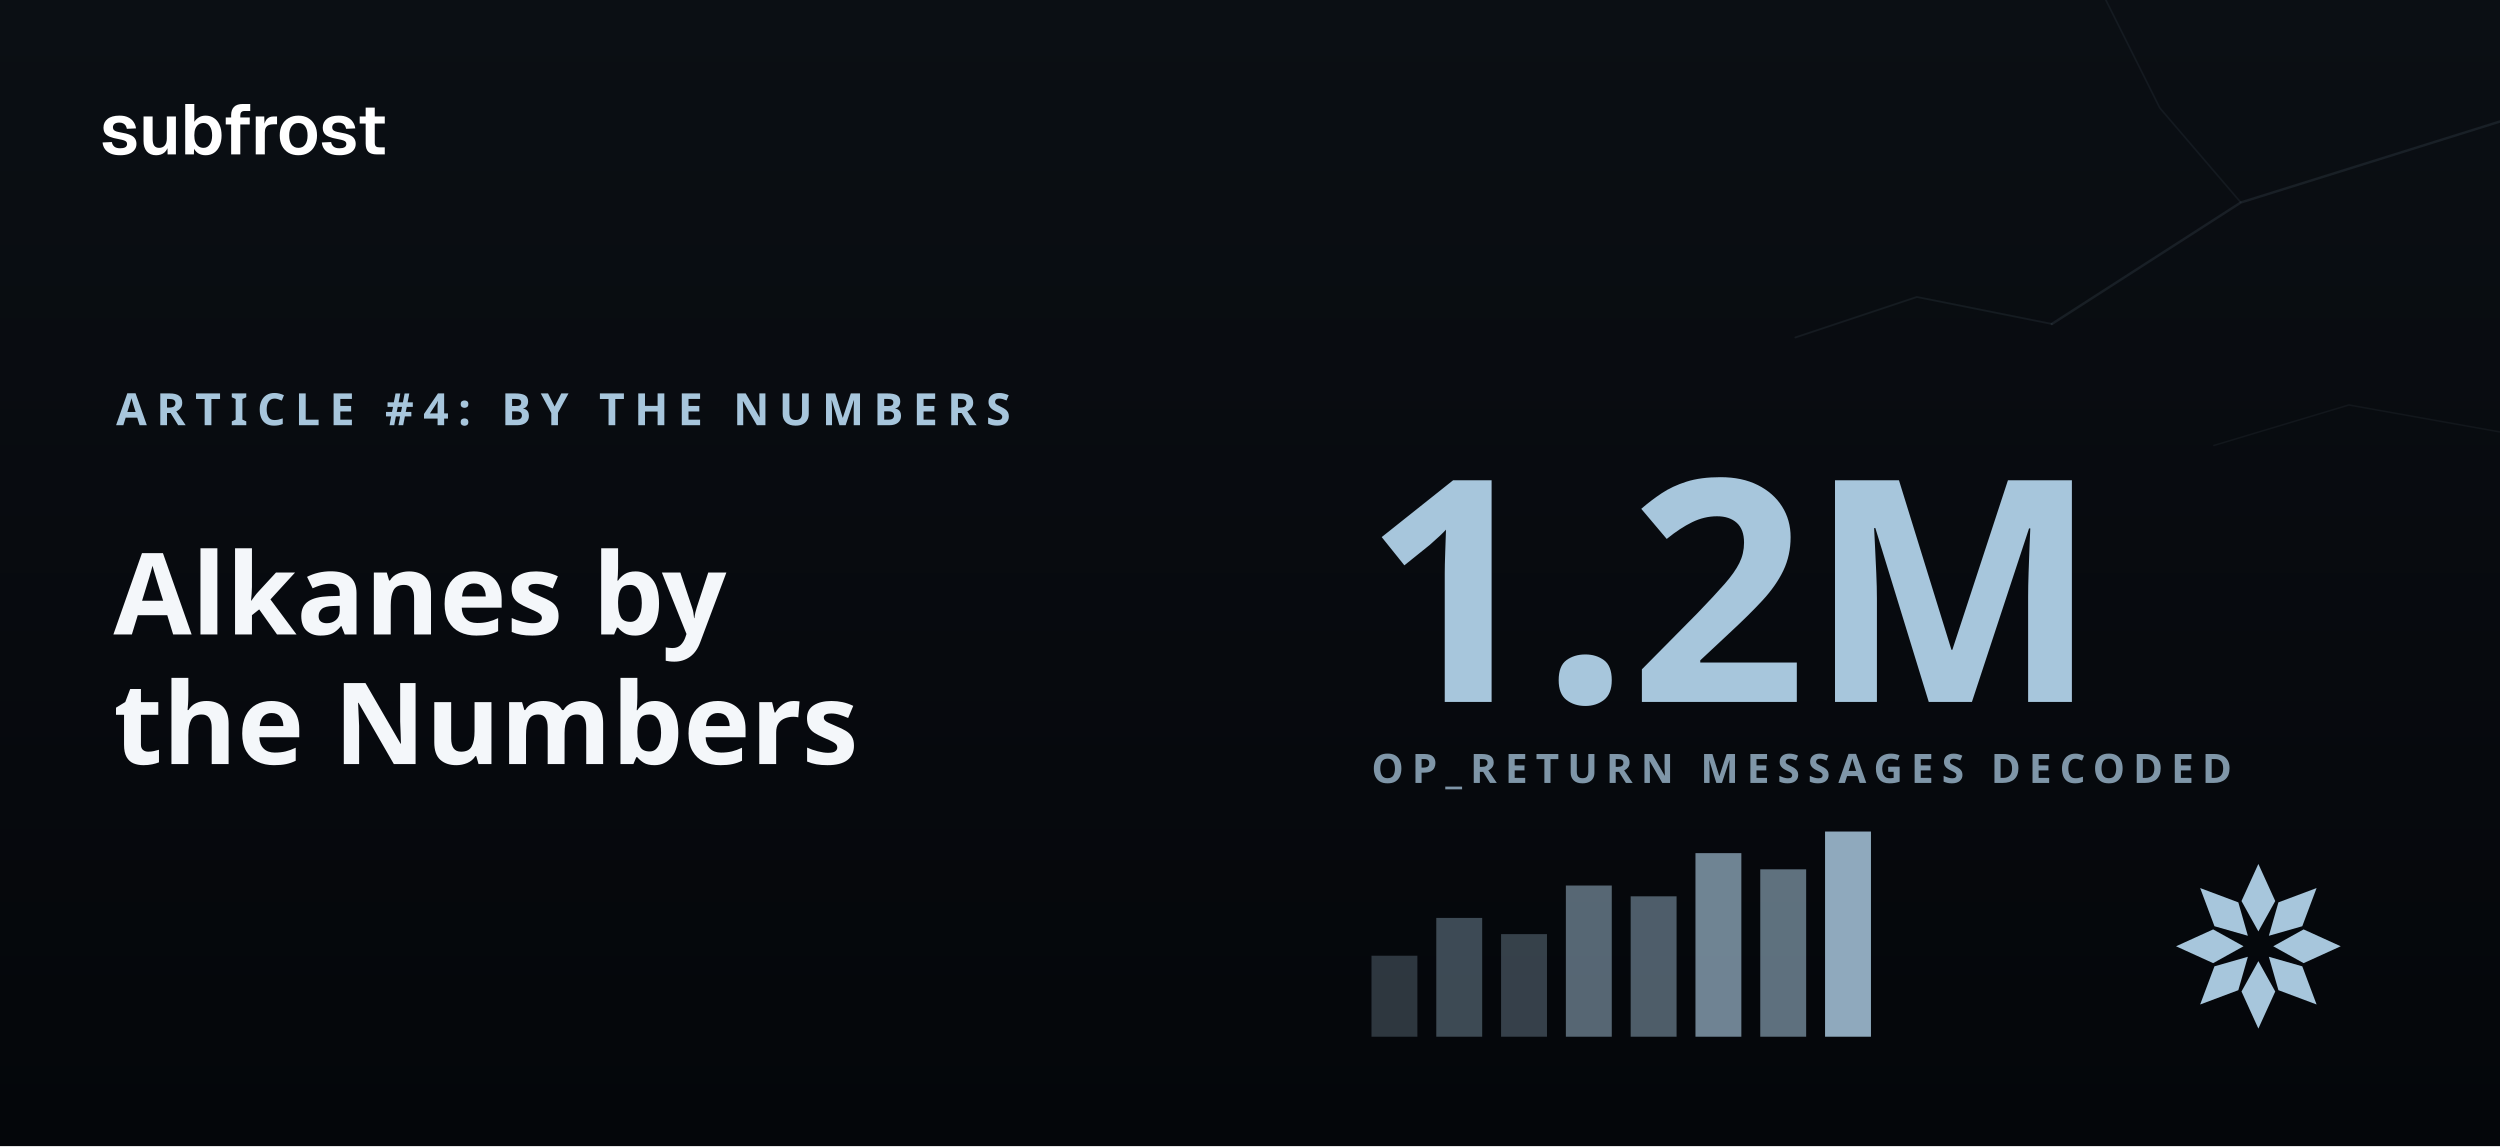
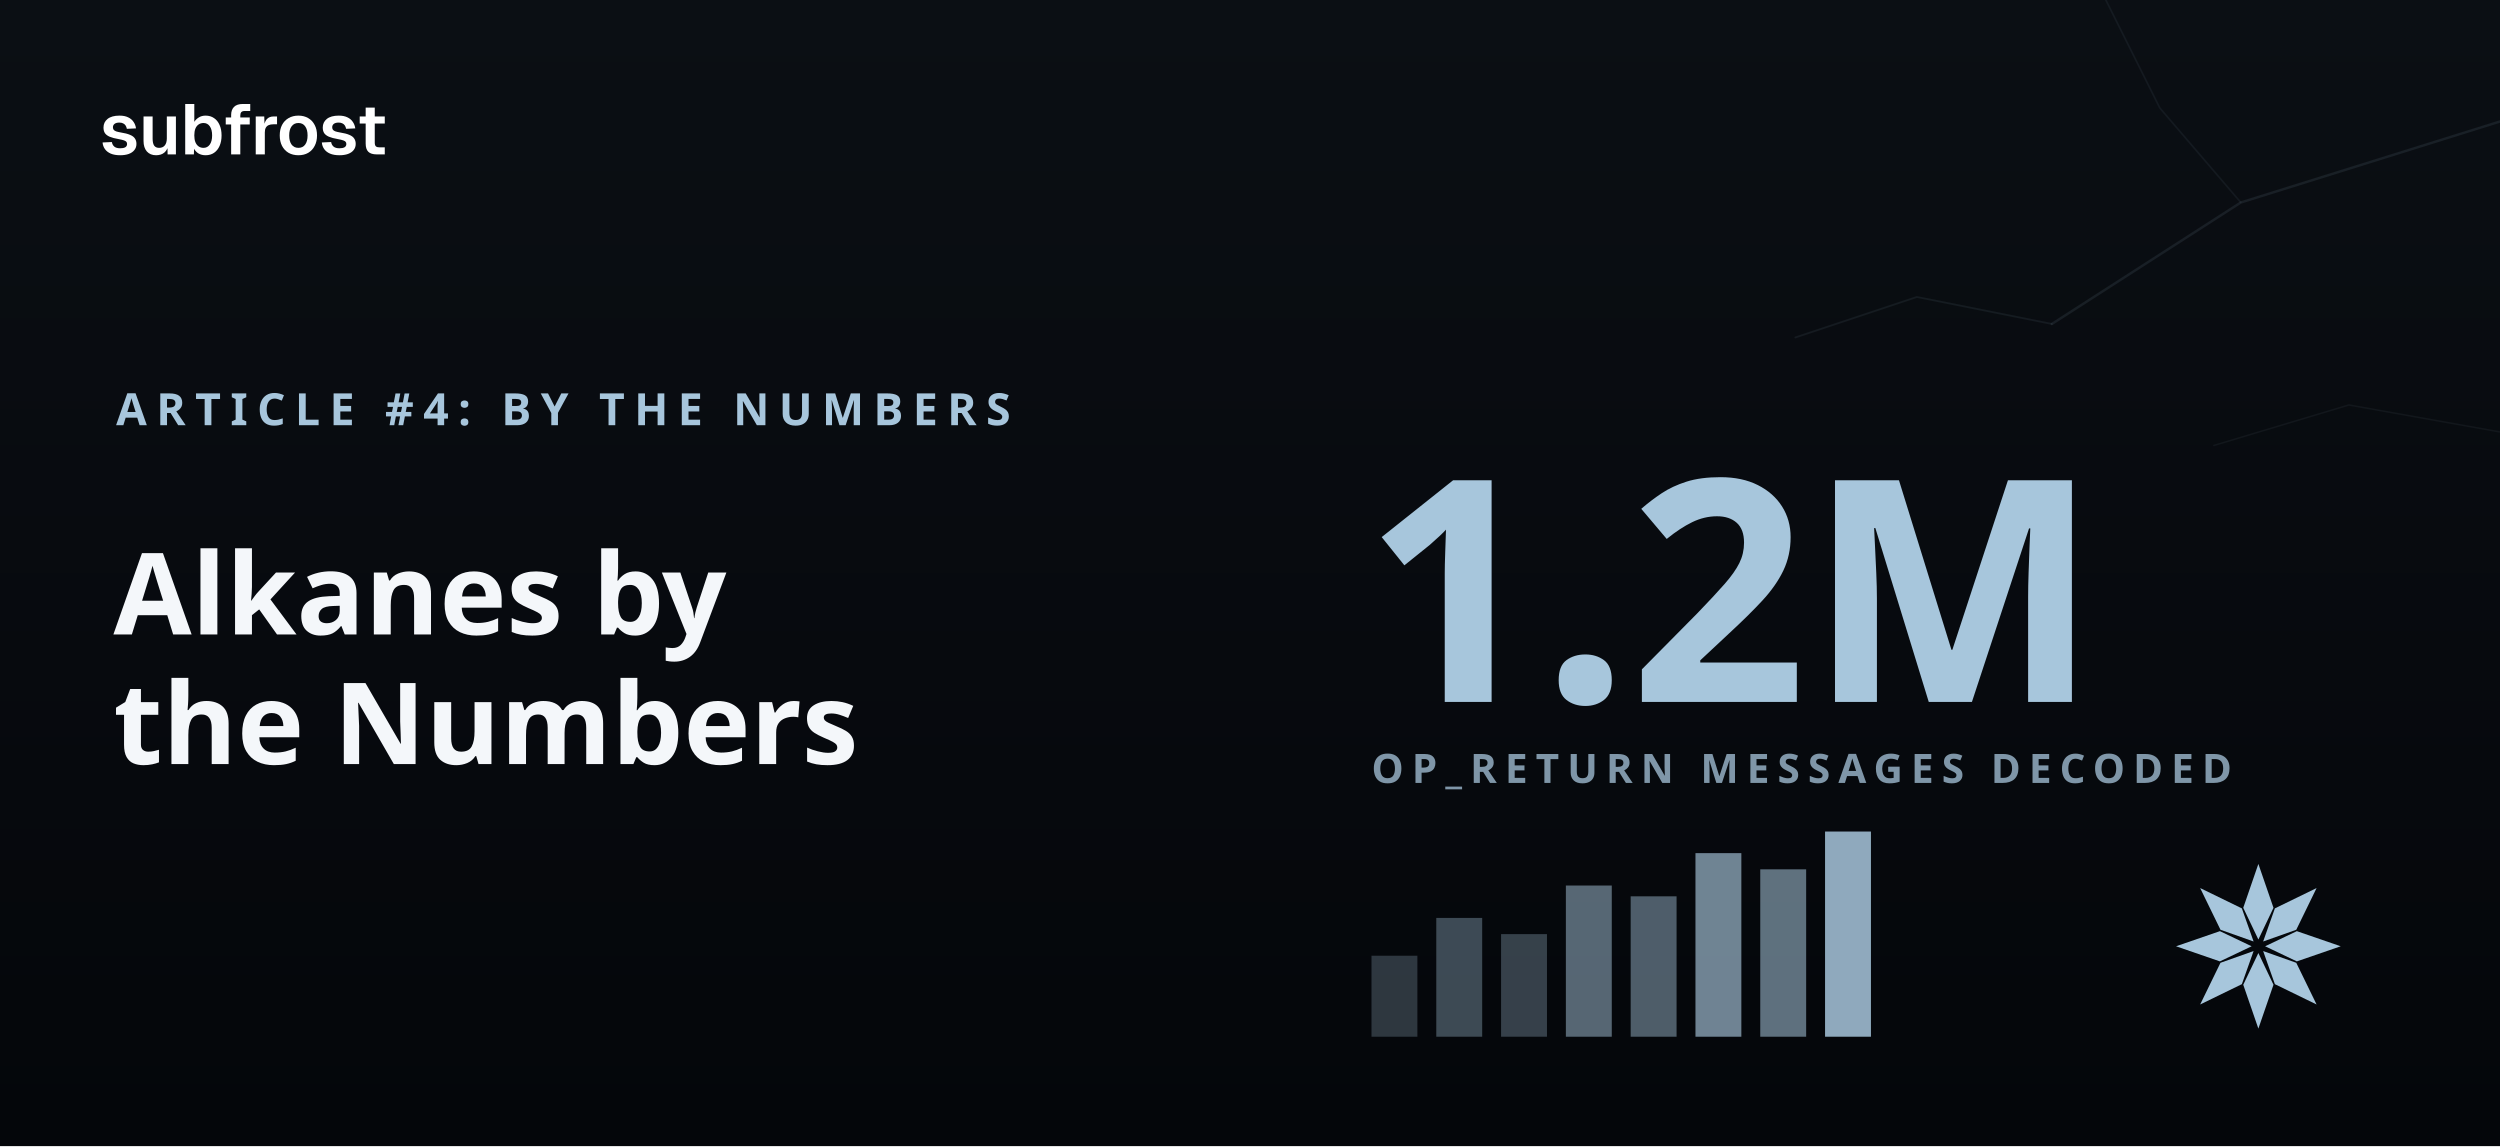
<svg xmlns="http://www.w3.org/2000/svg" width="1852" height="849" viewBox="0 0 1852 849">
  <defs>
    <linearGradient id="bg" x1="0" y1="0" x2="0" y2="1">
      <stop offset="0" stop-color="#0B0F14" />
      <stop offset="1" stop-color="#04060A" />
    </linearGradient>
  </defs>
  <rect x="0" y="0" width="1852" height="849" fill="url(#bg)" />
  <g stroke="#A7C6DC" fill="none" stroke-linecap="round">
    <path d="M1852 90 L1660 150 L1520 240" stroke-width="1.8" opacity="0.10" />
    <path d="M1660 150 L1600 80 L1560 0" stroke-width="1.2" opacity="0.07" />
    <path d="M1520 240 L1420 220 L1330 250" stroke-width="1.3" opacity="0.08" />
    <path d="M1852 320 L1740 300 L1640 330" stroke-width="1.1" opacity="0.06" />
  </g>
  <g transform="translate(6.8,68.3) scale(0.188)">
    <path d="M437.391 248.417C422.655 248.417 410.25 246.272 400.177 241.982C390.291 237.692 382.643 231.722 377.234 224.075C371.824 216.427 368.746 207.753 368 198.053L404.654 196.374C405.96 204.209 409.224 210.271 414.447 214.561C419.67 218.852 427.412 220.997 437.671 220.997C446.065 220.997 452.594 219.691 457.257 217.079C462.107 214.281 464.532 209.991 464.532 204.209C464.532 200.851 463.693 198.053 462.014 195.814C460.335 193.576 457.164 191.617 452.5 189.939C447.837 188.26 440.935 186.581 431.795 184.902C416.499 182.291 404.468 179.12 395.701 175.389C386.933 171.472 380.684 166.622 376.954 160.839C373.41 155.057 371.638 147.875 371.638 139.294C371.638 125.304 376.954 114.019 387.586 105.438C398.405 96.671 414.168 92.288 434.873 92.288C448.303 92.288 459.589 94.526 468.729 99.003C477.869 103.293 484.958 109.262 489.994 116.91C495.217 124.372 498.481 132.952 499.787 142.652L463.693 144.331C462.76 139.294 461.081 134.911 458.656 131.18C456.231 127.449 452.967 124.651 448.863 122.786C444.759 120.734 439.909 119.708 434.313 119.708C425.919 119.708 419.577 121.387 415.287 124.745C410.996 128.102 408.851 132.579 408.851 138.175C408.851 142.092 409.784 145.357 411.649 147.968C413.701 150.58 416.966 152.725 421.442 154.404C425.919 155.896 431.888 157.295 439.35 158.601C455.019 161.026 467.33 164.197 476.284 168.114C485.424 171.845 491.859 176.695 495.59 182.664C499.507 188.446 501.466 195.441 501.466 203.649C501.466 213.162 498.761 221.277 493.352 227.992C488.129 234.707 480.667 239.837 470.967 243.381C461.454 246.739 450.262 248.417 437.391 248.417Z" fill="white" />
    <path d="M578.663 248.417C563.554 248.417 551.522 243.474 542.568 233.588C533.801 223.515 529.418 209.618 529.418 191.897V95.645H565.232V182.944C565.232 195.441 567.284 204.675 571.388 210.644C575.678 216.427 582.114 219.318 590.694 219.318C600.394 219.318 607.856 216.147 613.079 209.805C618.488 203.276 621.193 193.856 621.193 181.545V95.645H657.008V245.06H624.271L623.431 203.929L627.908 205.328C625.67 219.504 620.353 230.23 611.959 237.505C603.565 244.78 592.466 248.417 578.663 248.417Z" fill="white" />
    <path d="M773.941 248.417C763.495 248.417 754.355 246.179 746.52 241.702C738.872 237.225 732.903 230.976 728.613 222.955L727.773 245.06H693.638V46.4H729.452V116.91C733.556 110.008 739.432 104.226 747.08 99.562C754.728 94.713 763.681 92.288 773.941 92.288C786.812 92.288 797.911 95.552 807.237 102.081C816.751 108.423 824.026 117.47 829.062 129.222C834.285 140.787 836.896 154.497 836.896 170.352C836.896 186.208 834.285 200.012 829.062 211.763C824.026 223.328 816.751 232.375 807.237 238.904C797.911 245.246 786.812 248.417 773.941 248.417ZM765.827 219.318C776.086 219.318 784.294 215.028 790.449 206.447C796.605 197.68 799.683 185.648 799.683 170.352C799.683 154.87 796.605 142.839 790.449 134.258C784.48 125.677 776.366 121.387 766.106 121.387C758.459 121.387 751.837 123.346 746.24 127.263C740.831 130.994 736.634 136.496 733.649 143.771C730.851 151.046 729.452 159.907 729.452 170.352C729.452 180.425 730.851 189.193 733.649 196.654C736.634 203.929 740.831 209.525 746.24 213.442C751.65 217.359 758.179 219.318 765.827 219.318Z" fill="white" />
    <path d="M1139.73 248.417C1124.99 248.417 1112.03 245.246 1100.84 238.904C1089.83 232.375 1081.25 223.235 1075.09 211.483C1069.12 199.732 1066.14 186.021 1066.14 170.352C1066.14 154.497 1069.12 140.787 1075.09 129.222C1081.25 117.47 1089.83 108.423 1100.84 102.081C1112.03 95.552 1124.99 92.288 1139.73 92.288C1154.46 92.288 1167.34 95.552 1178.34 102.081C1189.35 108.423 1197.83 117.47 1203.8 129.222C1209.96 140.787 1213.04 154.497 1213.04 170.352C1213.04 186.021 1209.96 199.732 1203.8 211.483C1197.83 223.235 1189.35 232.375 1178.34 238.904C1167.34 245.246 1154.46 248.417 1139.73 248.417ZM1139.73 219.318C1151.29 219.318 1160.15 215.028 1166.31 206.447C1172.65 197.866 1175.82 185.835 1175.82 170.352C1175.82 155.057 1172.65 143.118 1166.31 134.538C1160.15 125.771 1151.29 121.387 1139.73 121.387C1128.16 121.387 1119.21 125.771 1112.87 134.538C1106.52 143.118 1103.35 155.057 1103.35 170.352C1103.35 185.835 1106.52 197.866 1112.87 206.447C1119.21 215.028 1128.16 219.318 1139.73 219.318Z" fill="white" />
    <path fill-rule="evenodd" clip-rule="evenodd" d="M874.62 99.562V89.769C874.62 76.339 878.35 65.8 885.812 58.152C893.46 50.317 905.118 46.4 920.787 46.4H949.886V74.1H927.502C921.72 74.1 917.429 75.593 914.631 78.577C912.02 81.562 910.714 85.945 910.714 91.728V99.562H947.928V127.263H910.714V245.06H874.62V127.263H853.355V99.562H874.62Z" fill="white" />
    <path fill-rule="evenodd" clip-rule="evenodd" d="M1404.73 95.645V60.67H1440.55V95.645H1480V123.346H1440.55V198.892C1440.55 205.794 1442.04 210.644 1445.03 213.442C1448.01 216.054 1452.67 217.359 1459.02 217.359H1480V245.06H1448.1C1433.18 245.06 1422.17 241.609 1415.09 234.707C1408.18 227.805 1404.73 216.986 1404.73 202.25V123.346H1381.23V95.645H1404.73ZM1301.39 248.417C1286.65 248.417 1274.25 246.272 1264.18 241.982C1254.29 237.692 1246.64 231.722 1241.23 224.075C1235.82 216.427 1232.75 207.753 1232 198.053L1268.65 196.374C1269.96 204.209 1273.22 210.271 1278.45 214.561C1283.67 218.852 1291.41 220.997 1301.67 220.997C1310.06 220.997 1316.59 219.691 1321.26 217.079C1326.11 214.281 1328.53 209.991 1328.53 204.209C1328.53 200.851 1327.69 198.053 1326.01 195.814C1324.33 193.576 1321.16 191.617 1316.5 189.939C1311.84 188.26 1304.93 186.581 1295.79 184.902C1280.5 182.291 1268.47 179.12 1259.7 175.389C1250.93 171.472 1244.68 166.622 1240.95 160.839C1237.41 155.057 1235.64 147.875 1235.64 139.294C1235.64 125.304 1240.95 114.019 1251.59 105.438C1262.4 96.671 1278.17 92.288 1298.87 92.288C1312.3 92.288 1323.59 94.526 1332.73 99.003C1341.87 103.293 1348.96 109.262 1353.99 116.91C1359.22 124.372 1362.48 132.952 1363.79 142.652L1327.69 144.331C1326.76 139.294 1325.08 134.911 1322.66 131.18C1320.23 127.449 1316.97 124.651 1312.86 122.786C1308.76 120.734 1303.91 119.708 1298.31 119.708C1289.92 119.708 1283.58 121.387 1279.29 124.745C1275 128.102 1272.85 132.579 1272.85 138.175C1272.85 142.092 1273.78 145.357 1275.65 147.968C1277.7 150.58 1280.96 152.725 1285.44 154.404C1289.92 155.896 1295.89 157.295 1303.35 158.601C1319.02 161.026 1331.33 164.197 1340.28 168.114C1349.42 171.845 1355.86 176.695 1359.59 182.664C1363.51 188.446 1365.47 195.441 1365.47 203.649C1365.47 213.162 1362.76 221.277 1357.35 227.992C1352.13 234.707 1344.67 239.837 1334.97 243.381C1325.45 246.739 1314.26 248.417 1301.39 248.417Z" fill="white" />
    <path d="M971.527 95.645V245.06H1007.34V158.881C1007.34 151.233 1008.55 145.077 1010.98 140.414C1013.59 135.564 1017.41 132.02 1022.45 129.781C1027.49 127.543 1033.83 126.424 1041.48 126.424H1055.47V95.645H1041.76C1030.94 95.645 1022.36 98.91 1016.02 105.438C1011.77 109.814 1008.45 116.099 1006.07 124.294L1005.1 95.645H971.527Z" fill="white" />
  </g>
  <text x="86" y="315" font-family="Geist Mono" font-weight="600" font-size="33" letter-spacing="7" fill="#A7C6DC">ARTICLE #4: BY THE NUMBERS</text>
  <text x="84" y="470" font-family="Geist" font-weight="700" font-size="84" fill="#F4F7FA">Alkanes by</text>
  <text x="84" y="566" font-family="Geist" font-weight="700" font-size="84" fill="#F4F7FA">the Numbers</text>
  <text x="1010" y="520" font-family="Geist Mono" font-weight="700" font-size="230" fill="#A7C6DC">1.2M</text>
  <text x="1016" y="580" font-family="Geist Mono" font-weight="600" font-size="30" letter-spacing="6" fill="#A7C6DC" opacity="0.75">OP_RETURN MESSAGES DECODED</text>
  <g fill="#A7C6DC">
    <rect x="1016" y="708" width="34" height="60" opacity="0.25" />
    <rect x="1064" y="680" width="34" height="88" opacity="0.35" />
    <rect x="1112" y="692" width="34" height="76" opacity="0.30" />
    <rect x="1160" y="656" width="34" height="112" opacity="0.50" />
    <rect x="1208" y="664" width="34" height="104" opacity="0.45" />
    <rect x="1256" y="632" width="34" height="136" opacity="0.65" />
    <rect x="1304" y="644" width="34" height="124" opacity="0.55" />
    <rect x="1352" y="616" width="34" height="152" opacity="0.85" />
  </g>
  <g transform="translate(1673,701)">
-     <polygon points="0,-61 12.5,-33.5 0,-11 -12.5,-33.5" fill="#A7C6DC" />
-     <polygon points="0,-61 12.5,-33.5 0,-11 -12.5,-33.5" transform="rotate(45)" fill="#A7C6DC" />
-     <polygon points="0,-61 12.5,-33.5 0,-11 -12.5,-33.5" transform="rotate(90)" fill="#A7C6DC" />
-     <polygon points="0,-61 12.5,-33.5 0,-11 -12.5,-33.5" transform="rotate(135)" fill="#A7C6DC" />
-     <polygon points="0,-61 12.5,-33.5 0,-11 -12.5,-33.5" transform="rotate(180)" fill="#A7C6DC" />
-     <polygon points="0,-61 12.5,-33.5 0,-11 -12.5,-33.5" transform="rotate(225)" fill="#A7C6DC" />
-     <polygon points="0,-61 12.5,-33.5 0,-11 -12.5,-33.5" transform="rotate(270)" fill="#A7C6DC" />
-     <polygon points="0,-61 12.5,-33.5 0,-11 -12.5,-33.5" transform="rotate(315)" fill="#A7C6DC" />
+     <polygon points="0,-61 11.2,-28.5 0,-5 -11.2,-28.5" fill="#A7C6DC" />
+     <polygon points="0,-61 11.2,-28.5 0,-5 -11.2,-28.5" transform="rotate(45)" fill="#A7C6DC" />
+     <polygon points="0,-61 11.2,-28.5 0,-5 -11.2,-28.5" transform="rotate(90)" fill="#A7C6DC" />
+     <polygon points="0,-61 11.2,-28.5 0,-5 -11.2,-28.5" transform="rotate(135)" fill="#A7C6DC" />
+     <polygon points="0,-61 11.2,-28.5 0,-5 -11.2,-28.5" transform="rotate(180)" fill="#A7C6DC" />
+     <polygon points="0,-61 11.2,-28.5 0,-5 -11.2,-28.5" transform="rotate(225)" fill="#A7C6DC" />
+     <polygon points="0,-61 11.2,-28.5 0,-5 -11.2,-28.5" transform="rotate(270)" fill="#A7C6DC" />
+     <polygon points="0,-61 11.2,-28.5 0,-5 -11.2,-28.5" transform="rotate(315)" fill="#A7C6DC" />
  </g>
</svg>
